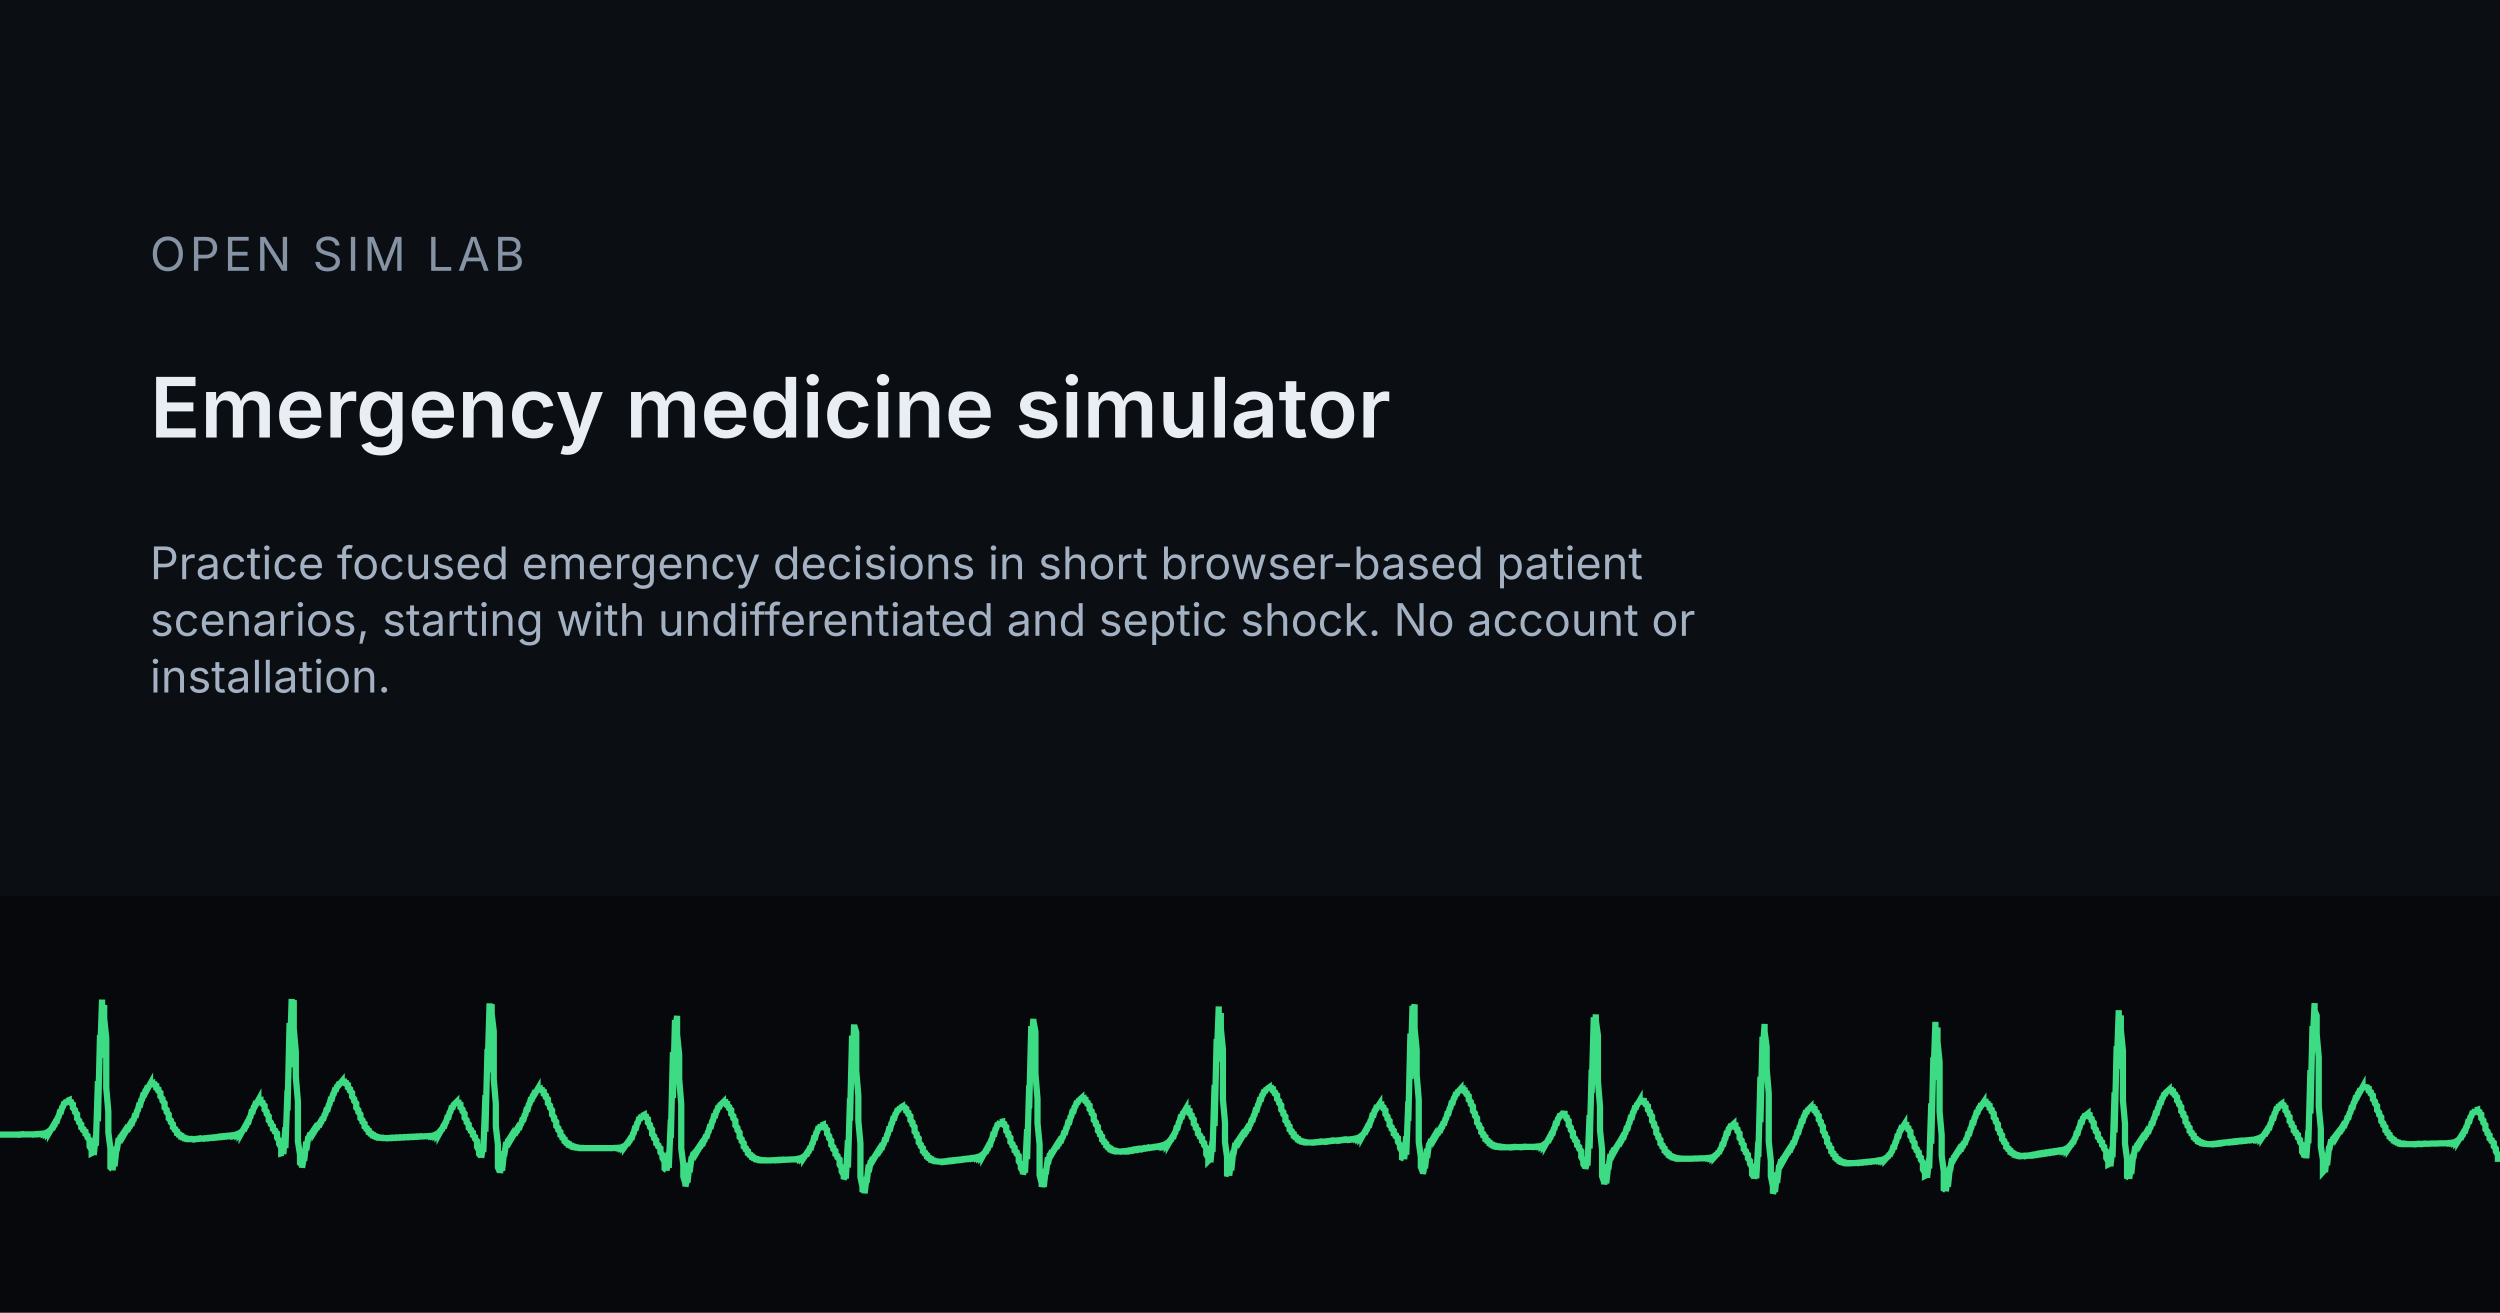
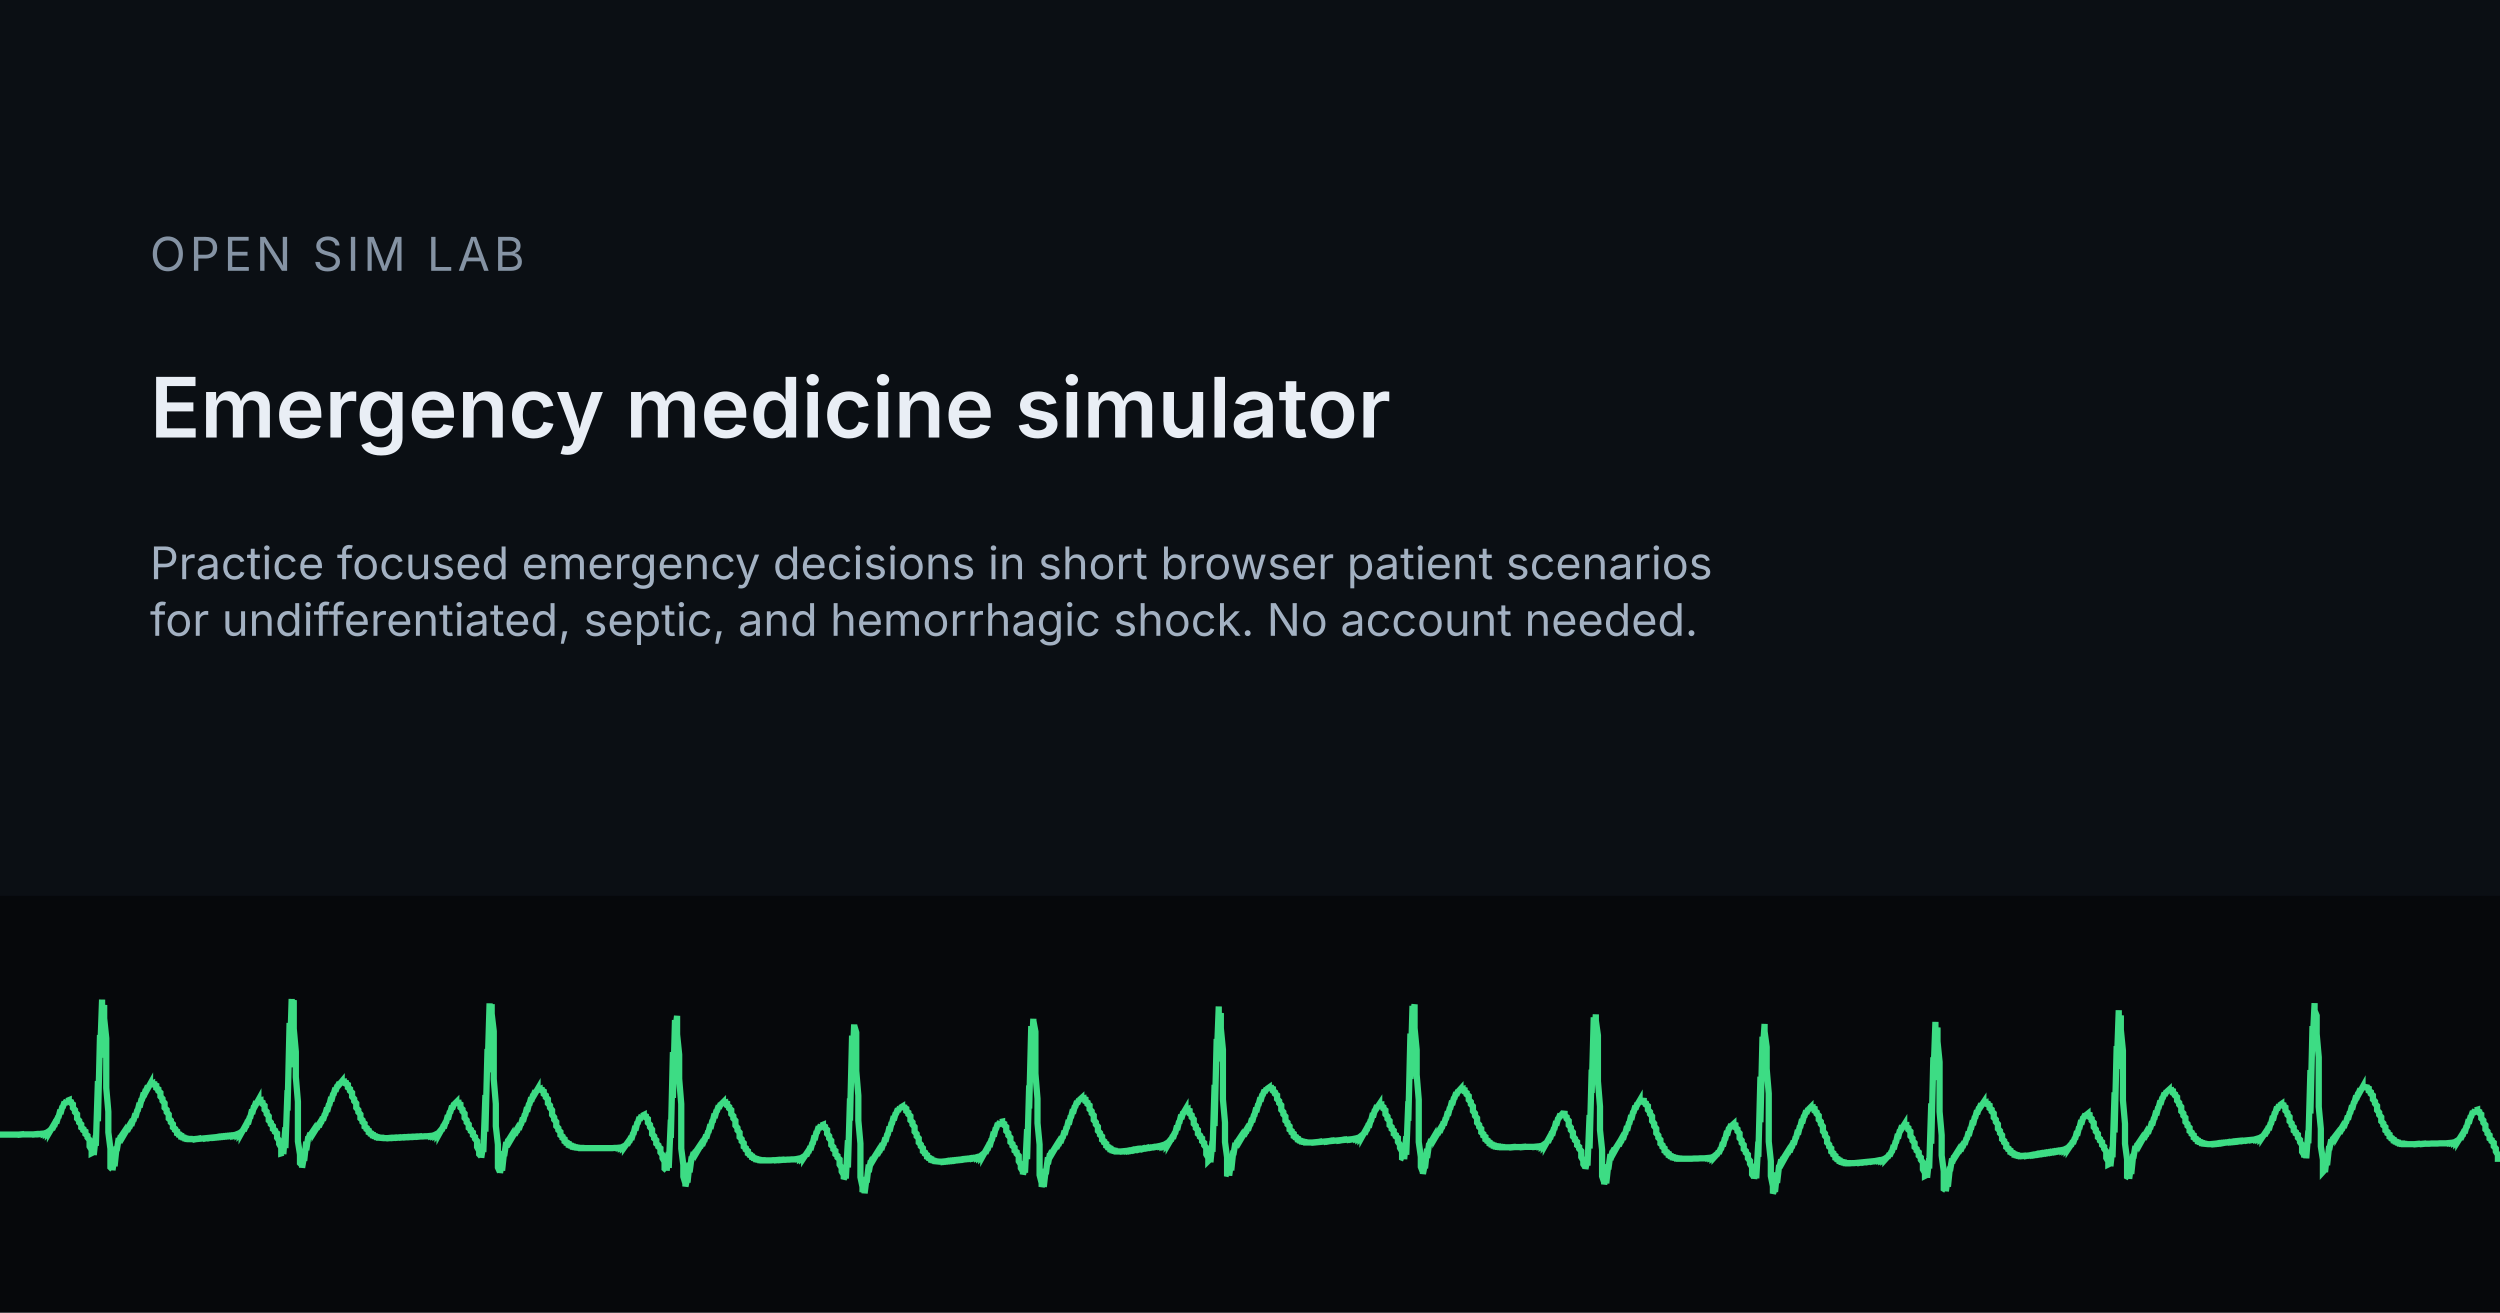
<svg xmlns="http://www.w3.org/2000/svg" width="1200" height="630" viewBox="0 0 1200 630">
  <rect width="1200" height="630" fill="#0B0F14" />
  <rect x="0" y="430" width="1200" height="200" fill="#06080B" />
  <g transform="translate(0 455)">
    <path d="M0 89.6 L0 89.6 L1 89.6 L1 89.6 L2 89.6 L2 89.6 L3 89.6 L3 89.6 L4 89.6 L4 89.6 L5 89.6 L5 89.6 L6 89.6 L6 89.6 L7 89.6 L7 89.6 L8 89.6 L8 89.6 L9 89.6 L9 89.6 L10 89.5 L10 89.6 L11 89.5 L11 89.5 L12 89.5 L12 89.5 L13 89.5 L13 89.5 L14 89.5 L14 89.5 L15 89.5 L15 89.5 L16 89.5 L16 89.5 L17 89.4 L17 89.5 L18 89.4 L18 89.4 L19 89.3 L19 89.4 L20 89.3 L20 89.3 L21 89.1 L21 89.2 L22 88.8 L22 89.0 L23 88.3 L23 88.7 L24 87.6 L24 88.0 L25 86.3 L25 87.2 L26 85.0 L26 85.7 L27 82.6 L27 84.2 L28 80.7 L28 81.6 L29 77.7 L29 79.7 L30 75.9 L30 76.8 L31 73.9 L31 75.1 L32 73.2 L32 73.5 L33 73.1 L33 73.5 L34 73.9 L34 74.4 L35 75.1 L35 76.8 L36 77.8 L36 78.8 L37 79.8 L37 81.9 L38 82.9 L38 83.8 L39 84.7 L39 86.2 L40 86.9 L40 87.5 L41 88.1 L41 89.3 L42 90.1 L42 91.0 L43 92.2 L43 95.3 L44 97.0 L44 98.5 L45 98.0 L45 99.4 L46 90.1 L46 95.0 L47 63.9 L47 83.2 L48 41.8 L48 52.7 L49 24.8 L49 32.7 L50 27.4 L50 33.8 L51 43.4 L51 67.2 L52 78.6 L52 88.5 L53 96.4 L53 105.3 L54 106.3 L54 106.7 L55 99.9 L55 104.8 L56 95.3 L56 97.4 L57 91.3 L57 93.5 L58 90.2 L58 90.7 L59 89.2 L59 89.8 L60 88.4 L60 88.8 L61 87.1 L61 88.0 L62 85.9 L62 86.5 L63 83.9 L63 85.3 L64 82.2 L64 83.1 L65 79.5 L65 81.4 L66 77.5 L66 78.5 L67 74.4 L67 76.5 L68 72.3 L68 73.4 L69 69.5 L69 71.4 L70 67.9 L70 68.7 L71 66.2 L71 67.3 L72 65.5 L72 65.7 L73 65.2 L73 65.3 L74 65.4 L74 65.7 L75 66.1 L75 67.2 L76 67.8 L76 68.6 L77 69.5 L77 71.3 L78 72.4 L78 73.4 L79 74.5 L79 76.7 L80 77.7 L80 78.8 L81 79.9 L81 81.9 L82 82.8 L82 83.7 L83 84.6 L83 86.1 L84 86.8 L84 87.4 L85 88.0 L85 89.0 L86 89.4 L86 89.8 L87 90.1 L87 90.7 L88 90.9 L88 91.1 L89 91.3 L89 91.5 L90 91.6 L90 91.7 L91 91.7 L91 91.8 L92 91.8 L92 91.8 L93 91.8 L93 91.8 L94 91.7 L94 91.8 L95 91.6 L95 91.7 L96 91.6 L96 91.6 L97 91.5 L97 91.5 L98 91.4 L98 91.4 L99 91.3 L99 91.4 L100 91.2 L100 91.2 L101 91.1 L101 91.2 L102 91.0 L102 91.0 L103 90.9 L103 91.0 L104 90.8 L104 90.9 L105 90.7 L105 90.8 L106 90.6 L106 90.7 L107 90.5 L107 90.6 L108 90.4 L108 90.5 L109 90.3 L109 90.4 L110 90.2 L110 90.3 L111 90.1 L111 90.2 L112 90.0 L112 90.1 L113 89.7 L113 89.9 L114 89.5 L114 89.6 L115 88.9 L115 89.3 L116 88.2 L116 88.6 L117 86.8 L117 87.8 L118 85.4 L118 86.1 L119 82.8 L119 84.6 L120 80.8 L120 81.8 L121 77.6 L121 79.7 L122 75.7 L122 76.6 L123 73.7 L123 74.9 L124 73.1 L124 73.3 L125 73.1 L125 73.7 L126 74.2 L126 74.9 L127 75.7 L127 77.6 L128 78.6 L128 79.7 L129 80.8 L129 82.8 L130 83.8 L130 84.6 L131 85.5 L131 86.9 L132 87.6 L132 88.3 L133 89.0 L133 91.1 L134 92.5 L134 94.1 L135 95.8 L135 98.6 L136 98.3 L136 99.0 L137 86.1 L137 96.1 L138 68.3 L138 78.1 L139 36.0 L139 57.3 L140 24.5 L140 28.4 L141 25.1 L141 38.8 L142 49.9 L142 62.0 L143 73.8 L143 92.9 L144 99.2 L144 103.3 L145 104.3 L145 105.5 L146 99.7 L146 102.2 L147 93.0 L147 97.1 L148 90.5 L148 91.6 L149 88.9 L149 89.8 L150 88.3 L150 88.6 L151 87.3 L151 88.0 L152 86.4 L152 86.9 L153 84.8 L153 85.9 L154 83.5 L154 84.2 L155 81.2 L155 82.8 L156 79.5 L156 80.4 L157 76.7 L157 78.6 L158 74.7 L158 75.7 L159 71.6 L159 73.6 L160 69.7 L160 70.7 L161 67.2 L161 68.9 L162 65.9 L162 66.5 L163 64.6 L163 65.4 L164 64.2 L164 64.3 L165 64.2 L165 64.4 L166 64.7 L166 65.2 L167 65.7 L167 67.0 L168 67.7 L168 68.6 L169 69.5 L169 71.4 L170 72.5 L170 73.5 L171 74.6 L171 76.7 L172 77.8 L172 78.8 L173 79.9 L173 81.8 L174 82.7 L174 83.5 L175 84.3 L175 85.8 L176 86.4 L176 87.0 L177 87.6 L177 88.5 L178 88.9 L178 89.3 L179 89.6 L179 90.1 L180 90.3 L180 90.5 L181 90.7 L181 90.9 L182 91.0 L182 91.1 L183 91.1 L183 91.2 L184 91.3 L184 91.3 L185 91.3 L185 91.3 L186 91.3 L186 91.3 L187 91.2 L187 91.3 L188 91.2 L188 91.2 L189 91.1 L189 91.2 L190 91.1 L190 91.1 L191 91.0 L191 91.1 L192 91.0 L192 91.0 L193 90.9 L193 91.0 L194 90.9 L194 90.9 L195 90.8 L195 90.9 L196 90.8 L196 90.8 L197 90.7 L197 90.8 L198 90.7 L198 90.7 L199 90.6 L199 90.7 L200 90.6 L200 90.6 L201 90.5 L201 90.6 L202 90.5 L202 90.5 L203 90.5 L203 90.5 L204 90.4 L204 90.4 L205 90.4 L205 90.4 L206 90.3 L206 90.3 L207 90.2 L207 90.3 L208 90.0 L208 90.1 L209 89.6 L209 89.9 L210 89.2 L210 89.4 L211 88.2 L211 88.9 L212 87.1 L212 87.7 L213 85.0 L213 86.5 L214 83.3 L214 84.2 L215 80.3 L215 82.3 L216 78.3 L216 79.3 L217 75.8 L217 77.4 L218 74.6 L218 75.1 L219 74.1 L219 74.3 L220 74.3 L220 74.6 L221 75.1 L221 76.6 L222 77.5 L222 78.4 L223 79.5 L223 81.6 L224 82.7 L224 83.7 L225 84.7 L225 86.4 L226 87.2 L226 87.9 L227 88.6 L227 89.9 L228 90.7 L228 91.6 L229 92.7 L229 95.6 L230 97.4 L230 99.0 L231 100.1 L231 100.7 L232 94.1 L232 98.0 L233 70.6 L233 88.2 L234 48.5 L234 59.7 L235 26.6 L235 38.3 L236 27.0 L236 31.6 L237 40.0 L237 63.0 L238 74.9 L238 85.6 L239 94.4 L239 105.4 L240 107.6 L240 108.0 L241 102.4 L241 106.9 L242 97.6 L242 99.9 L243 93.2 L243 95.7 L244 91.9 L244 92.5 L245 90.9 L245 91.5 L246 90.2 L246 90.6 L247 88.9 L247 89.8 L248 87.8 L248 88.4 L249 85.8 L249 87.2 L250 84.2 L250 85.0 L251 81.5 L251 83.4 L252 79.6 L252 80.6 L253 76.5 L253 78.6 L254 74.5 L254 75.5 L255 71.8 L255 73.6 L256 70.2 L256 71.0 L257 68.5 L257 69.6 L258 67.9 L258 68.2 L259 67.8 L259 67.9 L260 68.1 L260 68.4 L261 68.9 L261 70.1 L262 70.8 L262 71.7 L263 72.6 L263 74.6 L264 75.6 L264 76.7 L265 77.9 L265 80.1 L266 81.3 L266 82.4 L267 83.5 L267 85.5 L268 86.5 L268 87.4 L269 88.3 L269 89.8 L270 90.5 L270 91.2 L271 91.8 L271 92.8 L272 93.3 L272 93.7 L273 94.0 L273 94.6 L274 94.8 L274 95.0 L275 95.2 L275 95.5 L276 95.6 L276 95.7 L277 95.8 L277 95.9 L278 96.0 L278 96.0 L279 96.0 L279 96.1 L280 96.1 L280 96.1 L281 96.1 L281 96.1 L282 96.1 L282 96.1 L283 96.1 L283 96.1 L284 96.1 L284 96.1 L285 96.1 L285 96.1 L286 96.1 L286 96.1 L287 96.1 L287 96.1 L288 96.1 L288 96.1 L289 96.1 L289 96.1 L290 96.1 L290 96.1 L291 96.1 L291 96.1 L292 96.1 L292 96.1 L293 96.1 L293 96.1 L294 96.1 L294 96.1 L295 96.0 L295 96.0 L296 96.0 L296 96.0 L297 95.9 L297 96.0 L298 95.8 L298 95.9 L299 95.4 L299 95.7 L300 94.9 L300 95.2 L301 93.8 L301 94.6 L302 92.7 L302 93.3 L303 90.5 L303 92.1 L304 88.6 L304 89.6 L305 85.5 L305 87.6 L306 83.5 L306 84.5 L307 81.2 L307 82.7 L308 80.3 L308 80.7 L309 80.2 L309 80.4 L310 80.8 L310 81.4 L311 82.1 L311 83.9 L312 84.9 L312 86.0 L313 87.2 L313 89.4 L314 90.4 L314 91.4 L315 92.3 L315 93.9 L316 94.7 L316 95.4 L317 96.2 L317 98.1 L318 99.4 L318 100.9 L319 102.6 L319 105.9 L320 106.8 L320 106.9 L321 98.0 L321 105.6 L322 82.4 L322 91.2 L323 50.0 L323 72.0 L324 34.6 L324 40.8 L325 32.6 L325 41.5 L326 51.2 L326 62.8 L327 74.9 L327 96.3 L328 104.2 L328 109.8 L329 113.1 L329 114.5 L330 110.3 L330 112.6 L331 103.1 L331 107.7 L332 100.2 L332 101.4 L333 98.1 L333 99.3 L334 97.4 L334 97.8 L335 96.3 L335 97.1 L336 95.4 L336 95.9 L337 93.6 L337 94.9 L338 92.2 L338 92.9 L339 89.7 L339 91.4 L340 87.8 L340 88.7 L341 84.7 L341 86.8 L342 82.6 L342 83.7 L343 79.6 L343 81.6 L344 77.8 L344 78.7 L345 75.7 L345 77.0 L346 74.7 L346 75.2 L347 74.2 L347 74.4 L348 74.2 L348 74.4 L349 74.7 L349 75.6 L350 76.3 L350 77.0 L351 77.8 L351 79.7 L352 80.7 L352 81.8 L353 82.9 L353 85.2 L354 86.4 L354 87.5 L355 88.6 L355 90.8 L356 91.8 L356 92.8 L357 93.7 L357 95.4 L358 96.1 L358 96.8 L359 97.5 L359 98.6 L360 99.1 L360 99.5 L361 99.9 L361 100.5 L362 100.8 L362 101.0 L363 101.2 L363 101.5 L364 101.6 L364 101.7 L365 101.8 L365 101.9 L366 101.9 L366 102.0 L367 102.0 L367 102.0 L368 102.0 L368 102.0 L369 102.0 L369 102.0 L370 102.0 L370 102.0 L371 101.9 L371 101.9 L372 101.9 L372 101.9 L373 101.8 L373 101.9 L374 101.8 L374 101.8 L375 101.7 L375 101.8 L376 101.7 L376 101.7 L377 101.7 L377 101.7 L378 101.6 L378 101.6 L379 101.6 L379 101.6 L380 101.5 L380 101.5 L381 101.5 L381 101.5 L382 101.4 L382 101.4 L383 101.2 L383 101.3 L384 101.1 L384 101.2 L385 100.6 L385 100.9 L386 100.1 L386 100.4 L387 98.9 L387 99.8 L388 97.7 L388 98.3 L389 95.3 L389 97.0 L390 93.3 L390 94.3 L391 90.1 L391 92.2 L392 88.0 L392 89.0 L393 85.7 L393 87.1 L394 85.0 L394 85.3 L395 84.9 L395 85.3 L396 85.8 L396 86.5 L397 87.3 L397 89.2 L398 90.3 L398 91.4 L399 92.5 L399 94.6 L400 95.6 L400 96.6 L401 97.4 L401 99.0 L402 99.8 L402 100.6 L403 101.5 L403 104.0 L404 105.6 L404 107.3 L405 109.0 L405 111.0 L406 108.9 L406 110.7 L407 92.3 L407 105.4 L408 72.2 L408 82.9 L409 42.1 L409 60.9 L410 36.7 L410 37.2 L411 40.6 L411 59.0 L412 70.9 L412 82.9 L413 93.9 L413 110.0 L414 114.7 L414 117.2 L415 115.0 L415 117.8 L416 110.0 L416 112.6 L417 104.0 L417 107.6 L418 102.1 L418 102.9 L419 100.7 L419 101.5 L420 99.9 L420 100.3 L421 98.6 L421 99.5 L422 97.5 L422 98.1 L423 95.5 L423 96.9 L424 93.8 L424 94.7 L425 91.1 L425 93.0 L426 89.0 L426 90.1 L427 85.8 L427 88.0 L428 83.7 L428 84.8 L429 80.8 L429 82.7 L430 79.1 L430 79.9 L431 77.2 L431 78.4 L432 76.5 L432 76.8 L433 76.2 L433 76.3 L434 76.5 L434 76.7 L435 77.2 L435 78.3 L436 79.0 L436 79.8 L437 80.7 L437 82.7 L438 83.7 L438 84.8 L439 85.9 L439 88.2 L440 89.3 L440 90.4 L441 91.4 L441 93.4 L442 94.4 L442 95.2 L443 96.1 L443 97.6 L444 98.2 L444 98.8 L445 99.4 L445 100.3 L446 100.7 L446 101.0 L447 101.3 L447 101.8 L448 102.0 L448 102.1 L449 102.3 L449 102.4 L450 102.5 L450 102.5 L451 102.6 L451 102.6 L452 102.6 L452 102.6 L453 102.5 L453 102.6 L454 102.4 L454 102.5 L455 102.3 L455 102.4 L456 102.2 L456 102.3 L457 102.1 L457 102.2 L458 102.0 L458 102.1 L459 101.9 L459 102.0 L460 101.8 L460 101.8 L461 101.6 L461 101.7 L462 101.5 L462 101.6 L463 101.4 L463 101.5 L464 101.3 L464 101.3 L465 101.1 L465 101.2 L466 101.0 L466 101.1 L467 100.9 L467 101.0 L468 100.7 L468 100.8 L469 100.5 L469 100.7 L470 100.2 L470 100.4 L471 99.6 L471 100.1 L472 99.0 L472 99.4 L473 97.6 L473 98.6 L474 96.3 L474 97.0 L475 93.7 L475 95.5 L476 91.6 L476 92.6 L477 88.3 L477 90.5 L478 86.3 L478 87.2 L479 84.1 L479 85.4 L480 83.4 L480 83.6 L481 83.4 L481 83.9 L482 84.4 L482 85.1 L483 85.9 L483 87.9 L484 88.9 L484 90.0 L485 91.1 L485 93.2 L486 94.1 L486 95.0 L487 95.8 L487 97.3 L488 98.0 L488 98.8 L489 99.8 L489 102.4 L490 104.0 L490 105.7 L491 107.3 L491 108.7 L492 105.6 L492 107.9 L493 87.0 L493 101.4 L494 66.0 L494 77.1 L495 37.5 L495 54.8 L496 34.0 L496 34.9 L497 40.2 L497 60.3 L498 72.4 L498 84.1 L499 94.4 L499 109.0 L500 112.9 L500 114.7 L501 111.2 L501 114.7 L502 106.1 L502 108.6 L503 100.5 L503 103.8 L504 98.7 L504 99.5 L505 97.4 L505 98.2 L506 96.6 L506 97.0 L507 95.3 L507 96.2 L508 94.2 L508 94.8 L509 92.2 L509 93.6 L510 90.6 L510 91.4 L511 87.8 L511 89.7 L512 85.8 L512 86.8 L513 82.6 L513 84.8 L514 80.5 L514 81.6 L515 77.5 L515 79.5 L516 75.7 L516 76.6 L517 73.6 L517 74.9 L518 72.7 L518 73.1 L519 72.2 L519 72.4 L520 72.2 L520 72.4 L521 72.7 L521 73.6 L522 74.2 L522 74.9 L523 75.6 L523 77.4 L524 78.4 L524 79.4 L525 80.4 L525 82.6 L526 83.7 L526 84.7 L527 85.8 L527 87.8 L528 88.8 L528 89.7 L529 90.5 L529 92.1 L530 92.8 L530 93.4 L531 94.0 L531 95.0 L532 95.5 L532 95.9 L533 96.2 L533 96.8 L534 97.0 L534 97.2 L535 97.3 L535 97.5 L536 97.6 L536 97.7 L537 97.7 L537 97.7 L538 97.7 L538 97.7 L539 97.6 L539 97.7 L540 97.6 L540 97.6 L541 97.4 L541 97.5 L542 97.3 L542 97.4 L543 97.1 L543 97.3 L544 97.0 L544 97.1 L545 96.8 L545 97.0 L546 96.7 L546 96.8 L547 96.6 L547 96.7 L548 96.4 L548 96.5 L549 96.3 L549 96.4 L550 96.1 L550 96.2 L551 96.0 L551 96.1 L552 95.9 L552 95.9 L553 95.7 L553 95.8 L554 95.6 L554 95.6 L555 95.4 L555 95.5 L556 95.3 L556 95.3 L557 95.0 L557 95.2 L558 94.9 L558 95.0 L559 94.4 L559 94.7 L560 94.0 L560 94.3 L561 93.1 L561 93.8 L562 92.1 L562 92.6 L563 90.1 L563 91.5 L564 88.4 L564 89.3 L565 85.3 L565 87.4 L566 83.1 L566 84.2 L567 80.1 L567 82.1 L568 78.7 L568 79.3 L569 77.6 L569 78.1 L570 77.6 L570 77.9 L571 78.2 L571 79.5 L572 80.3 L572 81.3 L573 82.3 L573 84.4 L574 85.4 L574 86.5 L575 87.4 L575 89.2 L576 90.0 L576 90.7 L577 91.4 L577 92.8 L578 93.6 L578 94.7 L579 95.9 L579 99.1 L580 100.8 L580 102.2 L581 101.2 L581 102.9 L582 92.7 L582 97.9 L583 65.7 L583 85.5 L584 43.7 L584 54.5 L585 28.1 L585 34.9 L586 31.3 L586 38.6 L587 48.8 L587 72.7 L588 83.8 L588 93.2 L589 100.5 L589 108.4 L590 108.6 L590 109.3 L591 101.8 L591 106.8 L592 97.3 L592 99.4 L593 93.6 L593 95.7 L594 92.5 L594 93.0 L595 91.5 L595 92.2 L596 90.7 L596 91.1 L597 89.4 L597 90.3 L598 88.2 L598 88.8 L599 86.1 L599 87.6 L600 84.5 L600 85.3 L601 81.8 L601 83.6 L602 79.8 L602 80.8 L603 76.7 L603 78.8 L604 74.7 L604 75.7 L605 71.8 L605 73.7 L606 70.1 L606 70.9 L607 68.2 L607 69.4 L608 67.4 L608 67.8 L609 67.1 L609 67.2 L610 67.2 L610 67.4 L611 67.7 L611 68.6 L612 69.3 L612 70.0 L613 70.7 L613 72.5 L614 73.5 L614 74.5 L615 75.5 L615 77.7 L616 78.8 L616 79.8 L617 80.9 L617 82.9 L618 83.8 L618 84.7 L619 85.6 L619 87.2 L620 87.9 L620 88.6 L621 89.2 L621 90.3 L622 90.7 L622 91.1 L623 91.5 L623 92.1 L624 92.4 L624 92.6 L625 92.8 L625 93.0 L626 93.1 L626 93.2 L627 93.3 L627 93.4 L628 93.4 L628 93.4 L629 93.4 L629 93.4 L630 93.4 L630 93.4 L631 93.3 L631 93.4 L632 93.3 L632 93.3 L633 93.1 L633 93.2 L634 93.1 L634 93.1 L635 93.0 L635 93.0 L636 92.9 L636 92.9 L637 92.8 L637 92.9 L638 92.7 L638 92.8 L639 92.6 L639 92.7 L640 92.6 L640 92.6 L641 92.5 L641 92.5 L642 92.4 L642 92.4 L643 92.3 L643 92.4 L644 92.2 L644 92.3 L645 92.1 L645 92.2 L646 92.1 L646 92.1 L647 92.0 L647 92.0 L648 91.9 L648 92.0 L649 91.8 L649 91.9 L650 91.7 L650 91.7 L651 91.4 L651 91.6 L652 91.2 L652 91.3 L653 90.5 L653 91.0 L654 89.9 L654 90.2 L655 88.4 L655 89.4 L656 87.0 L656 87.7 L657 84.4 L657 86.2 L658 82.4 L658 83.4 L659 79.3 L659 81.3 L660 77.5 L660 78.3 L661 75.6 L661 76.7 L662 75.2 L662 75.3 L663 75.2 L663 75.8 L664 76.4 L664 77.1 L665 77.9 L665 79.8 L666 80.9 L666 82.0 L667 83.0 L667 85.1 L668 86.0 L668 86.9 L669 87.7 L669 89.2 L670 89.8 L670 90.5 L671 91.2 L671 93.1 L672 94.5 L672 96.0 L673 97.7 L673 100.7 L674 101.1 L674 101.4 L675 90.4 L675 99.3 L676 73.6 L676 83.0 L677 41.1 L677 62.9 L678 27.8 L678 32.7 L679 27.1 L679 38.5 L680 49.0 L680 60.9 L681 72.9 L681 93.2 L682 100.3 L682 105.1 L683 107.7 L683 108.5 L684 103.4 L684 105.8 L685 96.4 L685 100.8 L686 93.7 L686 94.8 L687 91.9 L687 92.9 L688 91.2 L688 91.5 L689 90.1 L689 90.8 L690 89.1 L690 89.6 L691 87.3 L691 88.6 L692 85.9 L692 86.7 L693 83.4 L693 85.1 L694 81.5 L694 82.5 L695 78.5 L695 80.5 L696 76.4 L696 77.4 L697 73.4 L697 75.4 L698 71.6 L698 72.5 L699 69.4 L699 70.8 L700 68.4 L700 68.9 L701 67.8 L701 68.1 L702 67.8 L702 67.9 L703 68.2 L703 69.0 L704 69.6 L704 70.3 L705 71.1 L705 72.9 L706 73.9 L706 75.0 L707 76.0 L707 78.3 L708 79.4 L708 80.6 L709 81.7 L709 83.9 L710 84.9 L710 85.9 L711 86.8 L711 88.5 L712 89.3 L712 90.1 L713 90.7 L713 91.9 L714 92.4 L714 92.8 L715 93.3 L715 93.9 L716 94.2 L716 94.5 L717 94.7 L717 95.0 L718 95.1 L718 95.3 L719 95.3 L719 95.5 L720 95.5 L720 95.6 L721 95.6 L721 95.7 L722 95.7 L722 95.7 L723 95.7 L723 95.7 L724 95.7 L724 95.7 L725 95.7 L725 95.7 L726 95.6 L726 95.7 L727 95.6 L727 95.6 L728 95.6 L728 95.6 L729 95.6 L729 95.6 L730 95.6 L730 95.6 L731 95.5 L731 95.6 L732 95.5 L732 95.5 L733 95.5 L733 95.5 L734 95.5 L734 95.5 L735 95.5 L735 95.5 L736 95.5 L736 95.5 L737 95.4 L737 95.5 L738 95.4 L738 95.4 L739 95.2 L739 95.3 L740 95.0 L740 95.1 L741 94.4 L741 94.9 L742 93.8 L742 94.1 L743 92.3 L743 93.4 L744 90.9 L744 91.7 L745 88.3 L745 90.1 L746 86.2 L746 87.3 L747 83.2 L747 85.2 L748 81.4 L748 82.2 L749 79.7 L749 80.7 L750 79.5 L750 79.5 L751 79.6 L751 80.5 L752 81.2 L752 82.0 L753 83.0 L753 85.1 L754 86.2 L754 87.4 L755 88.5 L755 90.5 L756 91.5 L756 92.3 L757 93.1 L757 94.7 L758 95.5 L758 96.4 L759 97.5 L759 100.4 L760 102.1 L760 103.8 L761 105.3 L761 106.1 L762 101.4 L762 104.5 L763 80.2 L763 96.3 L764 58.4 L764 69.6 L765 33.3 L765 47.7 L766 31.9 L766 34.9 L767 42.0 L767 64.0 L768 76.1 L768 87.4 L769 96.9 L769 109.6 L770 112.5 L770 113.5 L771 108.9 L771 113.0 L772 103.9 L772 106.3 L773 99.0 L773 101.8 L774 97.5 L774 98.1 L775 96.2 L775 97.0 L776 95.4 L776 95.8 L777 94.0 L777 95.0 L778 92.7 L778 93.4 L779 90.4 L779 92.0 L780 88.6 L780 89.5 L781 85.6 L781 87.7 L782 83.5 L782 84.6 L783 80.3 L783 82.5 L784 78.3 L784 79.3 L785 75.8 L785 77.4 L786 74.5 L786 75.1 L787 73.4 L787 74.0 L788 73.3 L788 73.3 L789 73.4 L789 74.1 L790 74.6 L790 75.2 L791 75.9 L791 77.7 L792 78.7 L792 79.7 L793 80.8 L793 83.1 L794 84.3 L794 85.5 L795 86.7 L795 88.9 L796 90.0 L796 91.1 L797 92.1 L797 93.9 L798 94.7 L798 95.5 L799 96.2 L799 97.4 L800 97.9 L800 98.4 L801 98.8 L801 99.5 L802 99.8 L802 100.1 L803 100.3 L803 100.6 L804 100.7 L804 100.8 L805 100.9 L805 101.1 L806 101.1 L806 101.2 L807 101.2 L807 101.2 L808 101.2 L808 101.2 L809 101.2 L809 101.2 L810 101.2 L810 101.2 L811 101.2 L811 101.2 L812 101.2 L812 101.2 L813 101.1 L813 101.1 L814 101.1 L814 101.1 L815 101.1 L815 101.1 L816 101.0 L816 101.0 L817 101.0 L817 101.0 L818 101.0 L818 101.0 L819 100.9 L819 100.9 L820 100.8 L820 100.9 L821 100.7 L821 100.8 L822 100.4 L822 100.6 L823 99.8 L823 100.3 L824 99.2 L824 99.5 L825 97.6 L825 98.7 L826 96.1 L826 96.9 L827 93.3 L827 95.2 L828 91.1 L828 92.2 L829 87.9 L829 90.0 L830 86.1 L830 87.0 L831 84.7 L831 85.5 L832 84.6 L832 84.7 L833 85.0 L833 86.2 L834 87.0 L834 88.0 L835 89.0 L835 91.3 L836 92.4 L836 93.6 L837 94.6 L837 96.6 L838 97.5 L838 98.3 L839 99.2 L839 101.0 L840 102.2 L840 103.6 L841 105.2 L841 108.7 L842 110.1 L842 110.8 L843 105.6 L843 110.6 L844 93.0 L844 100.3 L845 61.8 L845 83.7 L846 42.6 L846 51.2 L847 36.5 L847 40.1 L848 47.6 L848 58.0 L849 69.9 L849 93.0 L850 102.3 L850 109.5 L851 114.4 L851 117.9 L852 115.3 L852 117.1 L853 107.8 L853 112.8 L854 104.2 L854 105.8 L855 101.6 L855 103.0 L856 100.7 L856 101.1 L857 99.5 L857 100.3 L858 98.5 L858 99.0 L859 96.7 L859 98.0 L860 95.2 L860 96.0 L861 92.6 L861 94.4 L862 90.6 L862 91.6 L863 87.4 L863 89.6 L864 85.3 L864 86.4 L865 82.2 L865 84.2 L866 80.3 L866 81.2 L867 78.1 L867 79.5 L868 77.2 L868 77.6 L869 76.6 L869 76.9 L870 76.7 L870 76.9 L871 77.2 L871 78.2 L872 78.9 L872 79.6 L873 80.5 L873 82.4 L874 83.4 L874 84.5 L875 85.7 L875 88.0 L876 89.1 L876 90.2 L877 91.3 L877 93.4 L878 94.4 L878 95.4 L879 96.2 L879 97.8 L880 98.5 L880 99.2 L881 99.8 L881 100.8 L882 101.2 L882 101.6 L883 101.9 L883 102.4 L884 102.6 L884 102.8 L885 102.9 L885 103.1 L886 103.2 L886 103.3 L887 103.3 L887 103.4 L888 103.4 L888 103.4 L889 103.3 L889 103.3 L890 103.3 L890 103.3 L891 103.2 L891 103.2 L892 103.1 L892 103.1 L893 103.0 L893 103.1 L894 102.9 L894 102.9 L895 102.8 L895 102.9 L896 102.7 L896 102.7 L897 102.6 L897 102.7 L898 102.5 L898 102.5 L899 102.4 L899 102.5 L900 102.3 L900 102.3 L901 102.1 L901 102.2 L902 102.0 L902 102.1 L903 101.8 L903 102.0 L904 101.5 L904 101.7 L905 101.0 L905 101.4 L906 100.3 L906 100.7 L907 98.8 L907 99.9 L908 97.5 L908 98.2 L909 94.7 L909 96.6 L910 92.6 L910 93.7 L911 89.3 L911 91.5 L912 87.3 L912 88.2 L913 85.3 L913 86.5 L914 84.9 L914 85.0 L915 85.0 L915 85.8 L916 86.4 L916 87.2 L917 88.1 L917 90.3 L918 91.4 L918 92.5 L919 93.6 L919 95.6 L920 96.5 L920 97.3 L921 98.1 L921 99.7 L922 100.6 L922 101.7 L923 103.0 L923 106.3 L924 108.0 L924 109.4 L925 108.9 L925 110.3 L926 101.0 L926 105.9 L927 74.6 L927 94.0 L928 52.5 L928 63.4 L929 35.5 L929 43.4 L930 38.2 L930 44.9 L931 54.8 L931 78.6 L932 89.9 L932 99.6 L933 107.2 L933 115.6 L934 116.2 L934 116.8 L935 109.6 L935 114.6 L936 105.0 L936 107.1 L937 101.1 L937 103.3 L938 99.9 L938 100.4 L939 98.8 L939 99.5 L940 97.9 L940 98.4 L941 96.4 L941 97.5 L942 95.1 L942 95.8 L943 92.9 L943 94.4 L944 91.1 L944 92.0 L945 88.2 L945 90.2 L946 86.1 L946 87.1 L947 82.8 L947 85.0 L948 80.8 L948 81.8 L949 78.0 L949 79.8 L950 76.4 L950 77.2 L951 74.8 L951 75.8 L952 74.3 L952 74.5 L953 74.2 L953 74.4 L954 74.7 L954 75.1 L955 75.6 L955 76.9 L956 77.6 L956 78.5 L957 79.4 L957 81.4 L958 82.4 L958 83.5 L959 84.6 L959 86.8 L960 87.8 L960 88.9 L961 89.9 L961 91.8 L962 92.6 L962 93.4 L963 94.2 L963 95.6 L964 96.2 L964 96.7 L965 97.2 L965 98.0 L966 98.3 L966 98.6 L967 98.9 L967 99.3 L968 99.4 L968 99.6 L969 99.7 L969 99.8 L970 99.8 L970 99.9 L971 99.8 L971 99.9 L972 99.8 L972 99.8 L973 99.7 L973 99.8 L974 99.6 L974 99.6 L975 99.4 L975 99.5 L976 99.3 L976 99.4 L977 99.1 L977 99.3 L978 99.0 L978 99.1 L979 98.8 L979 99.0 L980 98.7 L980 98.8 L981 98.5 L981 98.7 L982 98.4 L982 98.5 L983 98.2 L983 98.4 L984 98.1 L984 98.2 L985 97.9 L985 98.1 L986 97.8 L986 97.9 L987 97.6 L987 97.8 L988 97.5 L988 97.6 L989 97.3 L989 97.4 L990 97.1 L990 97.2 L991 96.7 L991 97.0 L992 96.3 L992 96.6 L993 95.5 L993 96.1 L994 94.6 L994 95.1 L995 92.7 L995 94.0 L996 91.0 L996 91.9 L997 88.0 L997 90.1 L998 85.8 L998 86.9 L999 82.7 L999 84.7 L1000 81.1 L1000 81.8 L1001 79.8 L1001 80.5 L1002 79.7 L1002 79.8 L1003 80.1 L1003 81.2 L1004 82.0 L1004 82.9 L1005 83.9 L1005 86.0 L1006 87.1 L1006 88.1 L1007 89.1 L1007 90.9 L1008 91.7 L1008 92.5 L1009 93.2 L1009 94.6 L1010 95.4 L1010 96.4 L1011 97.7 L1011 100.8 L1012 102.5 L1012 103.9 L1013 103.4 L1013 104.8 L1014 95.6 L1014 100.5 L1015 69.3 L1015 88.6 L1016 47.1 L1016 58.1 L1017 29.9 L1017 38.0 L1018 32.4 L1018 39.3 L1019 49.3 L1019 73.1 L1020 84.4 L1020 94.0 L1021 101.5 L1021 109.7 L1022 110.2 L1022 110.8 L1023 103.5 L1023 108.5 L1024 98.9 L1024 101.0 L1025 95.1 L1025 97.3 L1026 94.0 L1026 94.5 L1027 93.0 L1027 93.7 L1028 92.2 L1028 92.6 L1029 90.8 L1029 91.8 L1030 89.7 L1030 90.3 L1031 87.6 L1031 89.1 L1032 86.0 L1032 86.9 L1033 83.3 L1033 85.2 L1034 81.3 L1034 82.3 L1035 78.2 L1035 80.3 L1036 76.2 L1036 77.2 L1037 73.3 L1037 75.2 L1038 71.6 L1038 72.4 L1039 69.6 L1039 70.8 L1040 68.7 L1040 69.1 L1041 68.2 L1041 68.4 L1042 68.3 L1042 68.4 L1043 68.7 L1043 69.6 L1044 70.2 L1044 70.8 L1045 71.6 L1045 73.3 L1046 74.3 L1046 75.2 L1047 76.3 L1047 78.4 L1048 79.4 L1048 80.5 L1049 81.5 L1049 83.5 L1050 84.5 L1050 85.4 L1051 86.3 L1051 87.9 L1052 88.6 L1052 89.3 L1053 89.9 L1053 91.0 L1054 91.5 L1054 91.9 L1055 92.3 L1055 92.9 L1056 93.1 L1056 93.3 L1057 93.5 L1057 93.8 L1058 93.9 L1058 94.0 L1059 94.1 L1059 94.1 L1060 94.2 L1060 94.2 L1061 94.2 L1061 94.2 L1062 94.1 L1062 94.1 L1063 94.0 L1063 94.1 L1064 93.9 L1064 94.0 L1065 93.8 L1065 93.9 L1066 93.7 L1066 93.8 L1067 93.6 L1067 93.7 L1068 93.5 L1068 93.5 L1069 93.3 L1069 93.4 L1070 93.3 L1070 93.3 L1071 93.1 L1071 93.2 L1072 93.0 L1072 93.1 L1073 92.9 L1073 93.0 L1074 92.8 L1074 92.9 L1075 92.7 L1075 92.8 L1076 92.6 L1076 92.6 L1077 92.5 L1077 92.6 L1078 92.4 L1078 92.4 L1079 92.3 L1079 92.4 L1080 92.2 L1080 92.2 L1081 92.1 L1081 92.2 L1082 92.0 L1082 92.0 L1083 91.7 L1083 91.9 L1084 91.5 L1084 91.6 L1085 91.0 L1085 91.4 L1086 90.5 L1086 90.7 L1087 89.2 L1087 90.1 L1088 88.1 L1088 88.7 L1089 85.7 L1089 87.4 L1090 83.8 L1090 84.8 L1091 80.7 L1091 82.8 L1092 78.7 L1092 79.7 L1093 76.3 L1093 77.8 L1094 75.3 L1094 75.7 L1095 75.0 L1095 75.1 L1096 75.4 L1096 75.9 L1097 76.5 L1097 78.1 L1098 79.1 L1098 80.1 L1099 81.1 L1099 83.2 L1100 84.2 L1100 85.2 L1101 86.1 L1101 87.7 L1102 88.4 L1102 89.1 L1103 89.7 L1103 91.1 L1104 92.1 L1104 93.2 L1105 94.6 L1105 97.9 L1106 99.4 L1106 100.6 L1107 97.9 L1107 101.0 L1108 87.7 L1108 93.8 L1109 58.6 L1109 79.5 L1110 37.5 L1110 47.4 L1111 26.5 L1111 30.1 L1112 32.5 L1112 41.3 L1113 52.5 L1113 76.3 L1114 86.8 L1114 95.3 L1115 101.6 L1115 107.5 L1116 106.4 L1116 107.6 L1117 99.2 L1117 104.3 L1118 95.1 L1118 97.0 L1119 92.0 L1119 93.7 L1120 91.1 L1120 91.5 L1121 90.2 L1121 90.8 L1122 89.4 L1122 89.8 L1123 88.1 L1123 89.0 L1124 86.9 L1124 87.5 L1125 84.9 L1125 86.3 L1126 83.3 L1126 84.1 L1127 80.6 L1127 82.4 L1128 78.6 L1128 79.6 L1129 75.6 L1129 77.6 L1130 73.6 L1130 74.6 L1131 70.9 L1131 72.7 L1132 69.4 L1132 70.1 L1133 67.6 L1133 68.7 L1134 66.9 L1134 67.2 L1135 66.7 L1135 66.7 L1136 66.9 L1136 67.1 L1137 67.5 L1137 68.6 L1138 69.2 L1138 70.0 L1139 70.8 L1139 72.7 L1140 73.7 L1140 74.7 L1141 75.8 L1141 77.9 L1142 79.0 L1142 80.1 L1143 81.2 L1143 83.2 L1144 84.2 L1144 85.1 L1145 86.0 L1145 87.6 L1146 88.3 L1146 89.0 L1147 89.6 L1147 90.7 L1148 91.2 L1148 91.6 L1149 92.0 L1149 92.6 L1150 92.9 L1150 93.1 L1151 93.3 L1151 93.6 L1152 93.8 L1152 93.9 L1153 93.9 L1153 94.1 L1154 94.1 L1154 94.2 L1155 94.2 L1155 94.2 L1156 94.2 L1156 94.2 L1157 94.2 L1157 94.2 L1158 94.2 L1158 94.2 L1159 94.2 L1159 94.2 L1160 94.1 L1160 94.2 L1161 94.1 L1161 94.1 L1162 94.1 L1162 94.1 L1163 94.0 L1163 94.1 L1164 94.0 L1164 94.0 L1165 94.0 L1165 94.0 L1166 94.0 L1166 94.0 L1167 93.9 L1167 93.9 L1168 93.9 L1168 93.9 L1169 93.9 L1169 93.9 L1170 93.9 L1170 93.9 L1171 93.8 L1171 93.8 L1172 93.8 L1172 93.8 L1173 93.8 L1173 93.8 L1174 93.8 L1174 93.8 L1175 93.7 L1175 93.7 L1176 93.6 L1176 93.7 L1177 93.5 L1177 93.6 L1178 93.3 L1178 93.4 L1179 92.8 L1179 93.2 L1180 92.2 L1180 92.5 L1181 90.9 L1181 91.9 L1182 89.7 L1182 90.3 L1183 87.3 L1183 88.9 L1184 85.3 L1184 86.3 L1185 82.3 L1185 84.3 L1186 80.5 L1186 81.4 L1187 78.4 L1187 79.7 L1188 77.8 L1188 78.0 L1189 77.7 L1189 78.1 L1190 78.6 L1190 79.2 L1191 79.9 L1191 81.8 L1192 82.8 L1192 83.9 L1193 85.0 L1193 87.1 L1194 88.1 L1194 89.1 L1195 89.9 L1195 91.5 L1196 92.2 L1196 92.8 L1197 93.5 L1197 95.2 L1198 96.3 L1198 97.7 L1199 99.3 L1199 102.7" fill="none" stroke="#3DDC84" stroke-width="3" />
  </g>
  <text x="72" y="130" font-family="Inter, system-ui, sans-serif" font-size="22.4" letter-spacing="2" fill="#8593A4">OPEN SIM LAB</text>
  <text x="72" y="210" font-family="Inter, system-ui, sans-serif" font-size="40" font-weight="600" fill="#E9EEF5">Emergency medicine simulator</text>
-   <text x="72" y="278" font-family="Inter, system-ui, sans-serif" font-size="21.6" fill="#A3B1C2">Practice focused emergency decisions in short browser-based patient</text>
-   <text x="72" y="305.2" font-family="Inter, system-ui, sans-serif" font-size="21.6" fill="#A3B1C2">scenarios, starting with undifferentiated and septic shock. No account or</text>
-   <text x="72" y="332.4" font-family="Inter, system-ui, sans-serif" font-size="21.6" fill="#A3B1C2">installation.</text>
+   <text x="72" y="278" font-family="Inter, system-ui, sans-serif" font-size="21.6" fill="#A3B1C2">Practice focused emergency decisions in short browser patient scenarios</text>
+   <text x="72" y="305.2" font-family="Inter, system-ui, sans-serif" font-size="21.6" fill="#A3B1C2">for undifferentiated, septic, and hemorrhagic shock. No account needed.</text>
</svg>
